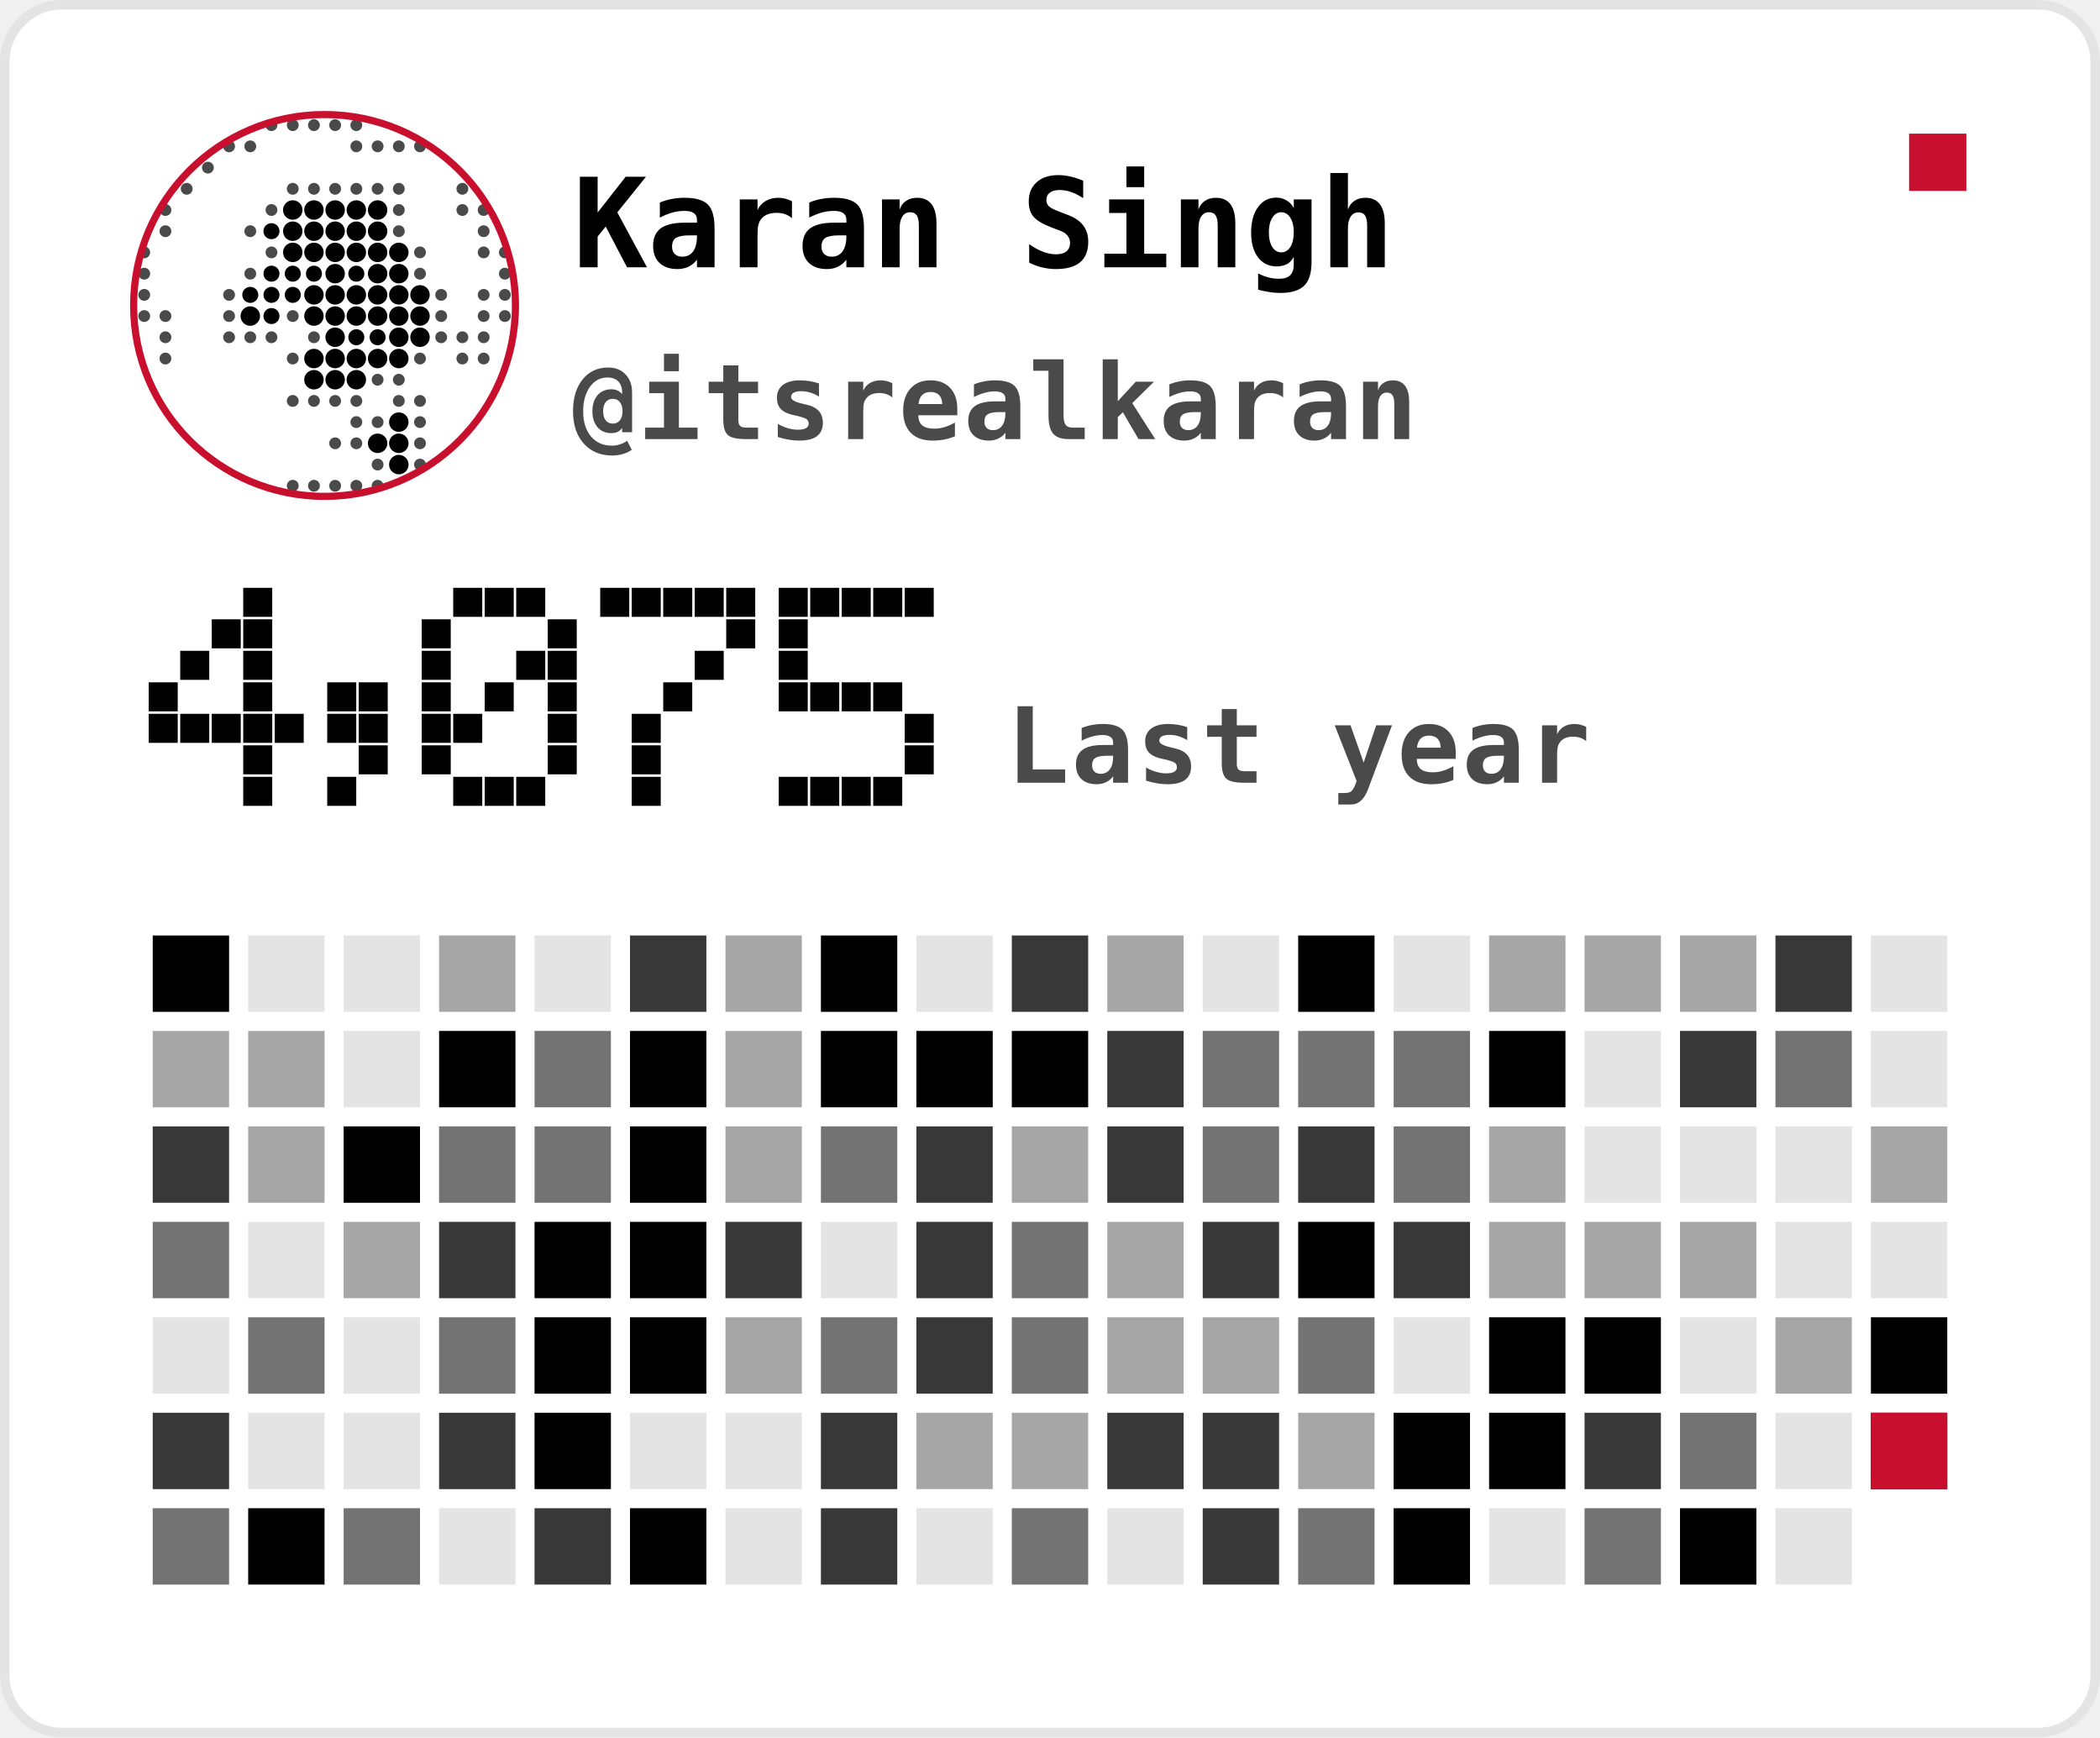
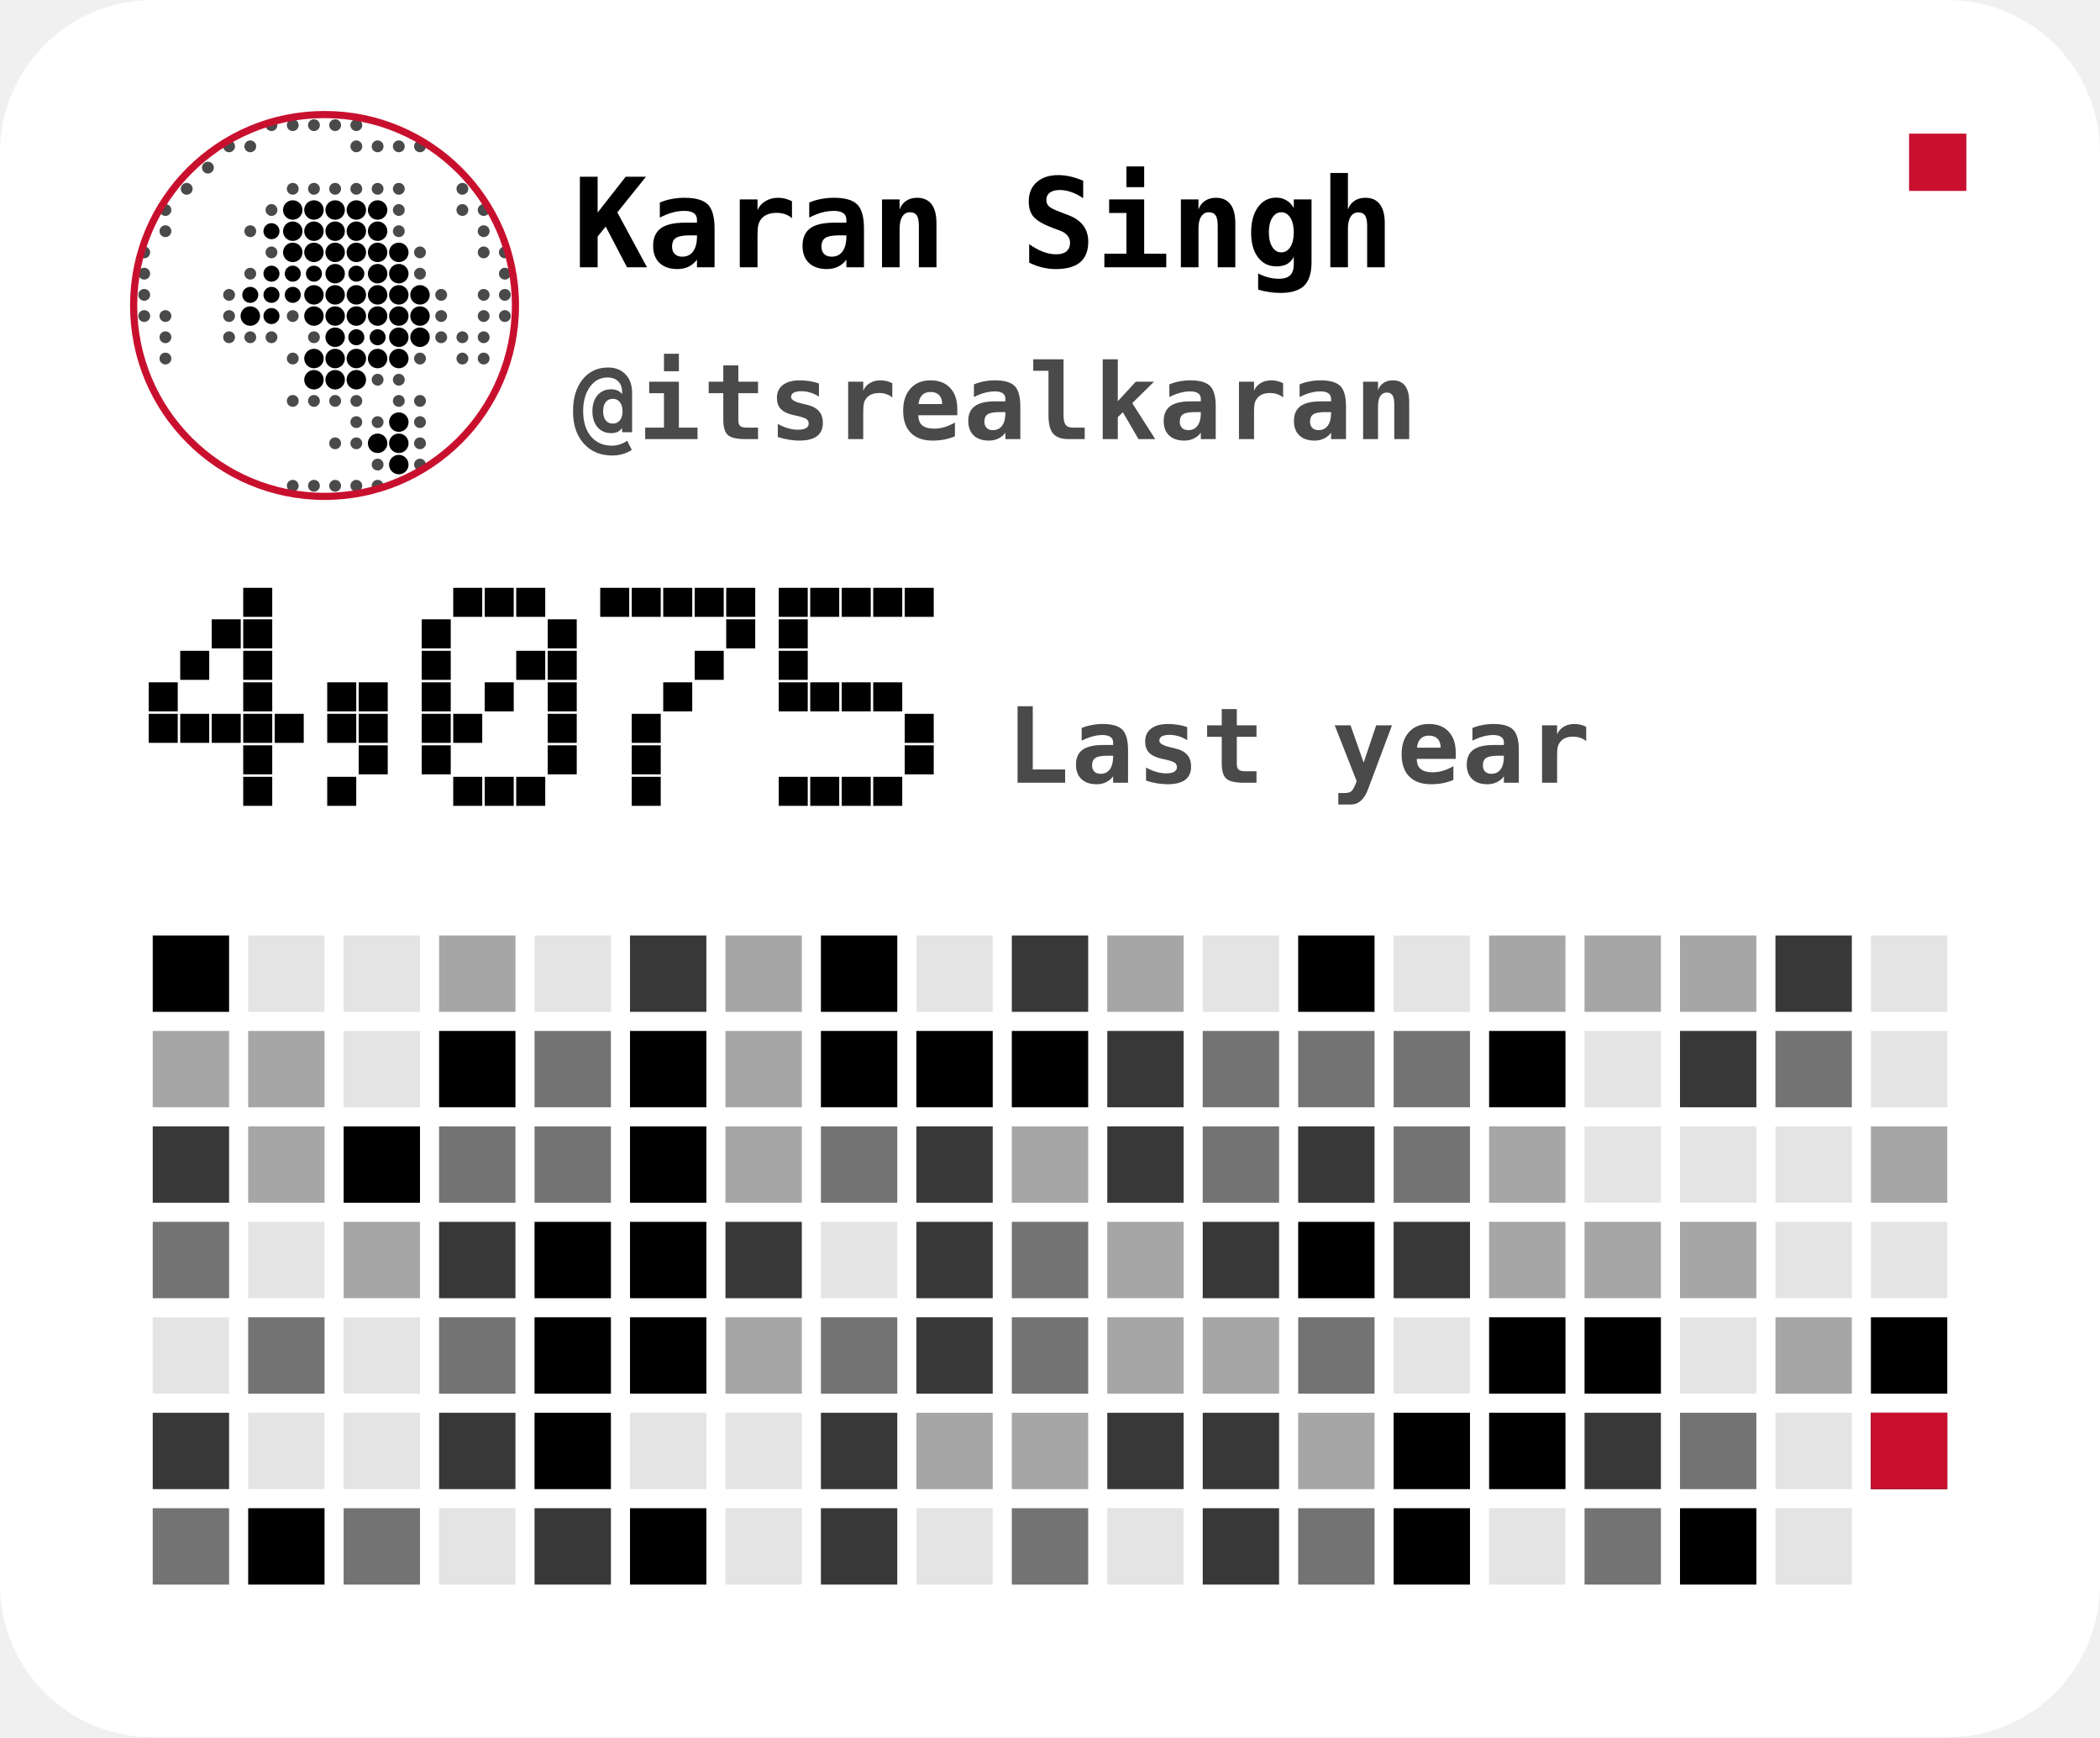
<svg xmlns="http://www.w3.org/2000/svg" width="220" height="182" viewBox="0 0 220 182" role="img">
-   <rect x="0.5" y="0.5" width="219" height="181" rx="6" fill="#FFFFFF" stroke="#E4E4E4" stroke-width="1" />
+   <rect width="220" height="182" rx="16" fill="#FFFFFF" />
  <rect x="14" y="14" width="0" height="0" fill="#C8102E" />
  <clipPath id="pfp">
    <circle cx="34.00" cy="32.00" r="20.00" />
  </clipPath>
  <g clip-path="url(#pfp)">
    <circle cx="21.78" cy="13.11" r="0.62" fill="#4A4A4A" />
    <circle cx="26.22" cy="13.11" r="0.62" fill="#4A4A4A" />
    <circle cx="28.44" cy="13.11" r="0.62" fill="#4A4A4A" />
    <circle cx="30.67" cy="13.11" r="0.62" fill="#4A4A4A" />
    <circle cx="32.89" cy="13.11" r="0.62" fill="#4A4A4A" />
    <circle cx="35.11" cy="13.11" r="0.62" fill="#4A4A4A" />
    <circle cx="37.33" cy="13.11" r="0.62" fill="#4A4A4A" />
    <circle cx="19.56" cy="15.33" r="0.62" fill="#4A4A4A" />
    <circle cx="21.78" cy="15.33" r="0.84" fill="#000000" />
    <circle cx="24.00" cy="15.33" r="0.62" fill="#4A4A4A" />
    <circle cx="26.22" cy="15.33" r="0.62" fill="#4A4A4A" />
    <circle cx="37.33" cy="15.33" r="0.62" fill="#4A4A4A" />
    <circle cx="39.56" cy="15.33" r="0.62" fill="#4A4A4A" />
    <circle cx="41.78" cy="15.33" r="0.62" fill="#4A4A4A" />
    <circle cx="44.00" cy="15.33" r="0.62" fill="#4A4A4A" />
    <circle cx="19.56" cy="17.56" r="0.62" fill="#4A4A4A" />
    <circle cx="21.78" cy="17.56" r="0.62" fill="#4A4A4A" />
    <circle cx="17.33" cy="19.78" r="0.62" fill="#4A4A4A" />
    <circle cx="19.56" cy="19.78" r="0.62" fill="#4A4A4A" />
    <circle cx="30.67" cy="19.78" r="0.62" fill="#4A4A4A" />
    <circle cx="32.89" cy="19.78" r="0.62" fill="#4A4A4A" />
    <circle cx="35.11" cy="19.78" r="0.62" fill="#4A4A4A" />
    <circle cx="37.33" cy="19.78" r="0.62" fill="#4A4A4A" />
    <circle cx="39.56" cy="19.78" r="0.62" fill="#4A4A4A" />
    <circle cx="41.78" cy="19.78" r="0.62" fill="#4A4A4A" />
    <circle cx="48.44" cy="19.78" r="0.62" fill="#4A4A4A" />
    <circle cx="17.33" cy="22.00" r="0.62" fill="#4A4A4A" />
    <circle cx="28.44" cy="22.00" r="0.62" fill="#4A4A4A" />
    <circle cx="30.67" cy="22.00" r="1.02" fill="#000000" />
    <circle cx="32.89" cy="22.00" r="1.02" fill="#000000" />
    <circle cx="35.11" cy="22.00" r="1.02" fill="#000000" />
    <circle cx="37.33" cy="22.00" r="1.02" fill="#000000" />
    <circle cx="39.56" cy="22.00" r="1.02" fill="#000000" />
    <circle cx="41.78" cy="22.00" r="0.62" fill="#4A4A4A" />
    <circle cx="48.44" cy="22.00" r="0.62" fill="#4A4A4A" />
    <circle cx="50.67" cy="22.00" r="0.62" fill="#4A4A4A" />
    <circle cx="15.11" cy="24.22" r="0.62" fill="#4A4A4A" />
    <circle cx="17.33" cy="24.22" r="0.62" fill="#4A4A4A" />
    <circle cx="26.22" cy="24.22" r="0.62" fill="#4A4A4A" />
    <circle cx="28.44" cy="24.22" r="0.84" fill="#000000" />
    <circle cx="30.67" cy="24.22" r="1.02" fill="#000000" />
    <circle cx="32.89" cy="24.22" r="1.02" fill="#000000" />
    <circle cx="35.11" cy="24.22" r="1.02" fill="#000000" />
    <circle cx="37.33" cy="24.22" r="1.02" fill="#000000" />
    <circle cx="39.56" cy="24.22" r="1.02" fill="#000000" />
    <circle cx="41.78" cy="24.22" r="0.62" fill="#4A4A4A" />
    <circle cx="50.67" cy="24.22" r="0.62" fill="#4A4A4A" />
    <circle cx="15.11" cy="26.44" r="0.62" fill="#4A4A4A" />
    <circle cx="28.44" cy="26.44" r="0.62" fill="#4A4A4A" />
    <circle cx="30.67" cy="26.44" r="1.02" fill="#000000" />
    <circle cx="32.89" cy="26.44" r="1.02" fill="#000000" />
    <circle cx="35.11" cy="26.44" r="1.02" fill="#000000" />
    <circle cx="37.33" cy="26.44" r="1.02" fill="#000000" />
    <circle cx="39.56" cy="26.44" r="1.02" fill="#000000" />
    <circle cx="41.78" cy="26.44" r="1.02" fill="#000000" />
    <circle cx="44.00" cy="26.44" r="0.62" fill="#4A4A4A" />
    <circle cx="50.67" cy="26.44" r="0.62" fill="#4A4A4A" />
    <circle cx="52.89" cy="26.44" r="0.62" fill="#4A4A4A" />
    <circle cx="15.11" cy="28.67" r="0.62" fill="#4A4A4A" />
    <circle cx="26.22" cy="28.67" r="0.62" fill="#4A4A4A" />
    <circle cx="28.44" cy="28.67" r="0.84" fill="#000000" />
    <circle cx="30.67" cy="28.67" r="0.84" fill="#000000" />
    <circle cx="32.89" cy="28.67" r="0.84" fill="#000000" />
    <circle cx="35.11" cy="28.67" r="1.02" fill="#000000" />
    <circle cx="37.33" cy="28.67" r="0.84" fill="#000000" />
    <circle cx="39.56" cy="28.67" r="1.02" fill="#000000" />
    <circle cx="41.78" cy="28.67" r="1.02" fill="#000000" />
    <circle cx="44.00" cy="28.67" r="0.62" fill="#4A4A4A" />
    <circle cx="52.89" cy="28.67" r="0.62" fill="#4A4A4A" />
    <circle cx="15.11" cy="30.89" r="0.62" fill="#4A4A4A" />
    <circle cx="24.00" cy="30.89" r="0.62" fill="#4A4A4A" />
    <circle cx="26.22" cy="30.89" r="0.84" fill="#000000" />
    <circle cx="28.44" cy="30.89" r="0.84" fill="#000000" />
    <circle cx="30.67" cy="30.89" r="0.84" fill="#000000" />
    <circle cx="32.89" cy="30.89" r="1.02" fill="#000000" />
    <circle cx="35.11" cy="30.89" r="1.02" fill="#000000" />
    <circle cx="37.33" cy="30.89" r="1.02" fill="#000000" />
    <circle cx="39.56" cy="30.89" r="1.02" fill="#000000" />
    <circle cx="41.78" cy="30.89" r="1.02" fill="#000000" />
    <circle cx="44.00" cy="30.89" r="1.02" fill="#000000" />
    <circle cx="46.22" cy="30.89" r="0.62" fill="#4A4A4A" />
    <circle cx="50.67" cy="30.89" r="0.62" fill="#4A4A4A" />
    <circle cx="52.89" cy="30.89" r="0.62" fill="#4A4A4A" />
    <circle cx="15.11" cy="33.11" r="0.62" fill="#4A4A4A" />
    <circle cx="17.33" cy="33.11" r="0.62" fill="#4A4A4A" />
    <circle cx="24.00" cy="33.11" r="0.62" fill="#4A4A4A" />
    <circle cx="26.22" cy="33.11" r="1.02" fill="#000000" />
    <circle cx="28.44" cy="33.11" r="0.84" fill="#000000" />
    <circle cx="30.67" cy="33.11" r="0.62" fill="#4A4A4A" />
    <circle cx="32.89" cy="33.11" r="1.02" fill="#000000" />
    <circle cx="35.11" cy="33.11" r="1.02" fill="#000000" />
    <circle cx="37.33" cy="33.11" r="1.02" fill="#000000" />
    <circle cx="39.56" cy="33.11" r="1.02" fill="#000000" />
    <circle cx="41.78" cy="33.11" r="1.02" fill="#000000" />
    <circle cx="44.00" cy="33.11" r="1.02" fill="#000000" />
    <circle cx="46.22" cy="33.11" r="0.62" fill="#4A4A4A" />
    <circle cx="50.67" cy="33.11" r="0.62" fill="#4A4A4A" />
    <circle cx="52.89" cy="33.11" r="0.62" fill="#4A4A4A" />
    <circle cx="17.33" cy="35.33" r="0.62" fill="#4A4A4A" />
    <circle cx="24.00" cy="35.33" r="0.62" fill="#4A4A4A" />
    <circle cx="26.22" cy="35.33" r="0.62" fill="#4A4A4A" />
    <circle cx="28.44" cy="35.33" r="0.62" fill="#4A4A4A" />
    <circle cx="32.89" cy="35.33" r="0.62" fill="#4A4A4A" />
    <circle cx="35.11" cy="35.33" r="1.02" fill="#000000" />
    <circle cx="37.33" cy="35.33" r="0.84" fill="#000000" />
    <circle cx="39.56" cy="35.33" r="0.84" fill="#000000" />
    <circle cx="41.78" cy="35.33" r="1.02" fill="#000000" />
    <circle cx="44.00" cy="35.33" r="1.02" fill="#000000" />
    <circle cx="46.22" cy="35.33" r="0.62" fill="#4A4A4A" />
    <circle cx="48.44" cy="35.33" r="0.62" fill="#4A4A4A" />
    <circle cx="50.67" cy="35.33" r="0.62" fill="#4A4A4A" />
    <circle cx="17.33" cy="37.56" r="0.62" fill="#4A4A4A" />
    <circle cx="30.67" cy="37.56" r="0.62" fill="#4A4A4A" />
    <circle cx="32.89" cy="37.56" r="1.02" fill="#000000" />
    <circle cx="35.11" cy="37.56" r="1.02" fill="#000000" />
    <circle cx="37.33" cy="37.56" r="1.02" fill="#000000" />
    <circle cx="39.56" cy="37.56" r="1.02" fill="#000000" />
    <circle cx="41.78" cy="37.56" r="1.02" fill="#000000" />
    <circle cx="44.00" cy="37.56" r="0.62" fill="#4A4A4A" />
    <circle cx="48.44" cy="37.56" r="0.62" fill="#4A4A4A" />
    <circle cx="50.67" cy="37.56" r="0.62" fill="#4A4A4A" />
    <circle cx="32.89" cy="39.78" r="1.02" fill="#000000" />
    <circle cx="35.11" cy="39.78" r="1.02" fill="#000000" />
    <circle cx="37.33" cy="39.78" r="1.02" fill="#000000" />
    <circle cx="39.56" cy="39.78" r="0.62" fill="#4A4A4A" />
    <circle cx="41.78" cy="39.78" r="0.62" fill="#4A4A4A" />
    <circle cx="30.67" cy="42.00" r="0.62" fill="#4A4A4A" />
    <circle cx="32.89" cy="42.00" r="0.62" fill="#4A4A4A" />
    <circle cx="35.11" cy="42.00" r="0.62" fill="#4A4A4A" />
    <circle cx="37.33" cy="42.00" r="0.62" fill="#4A4A4A" />
    <circle cx="41.78" cy="42.00" r="0.62" fill="#4A4A4A" />
    <circle cx="44.00" cy="42.00" r="0.62" fill="#4A4A4A" />
    <circle cx="37.33" cy="44.22" r="0.62" fill="#4A4A4A" />
    <circle cx="39.56" cy="44.22" r="0.62" fill="#4A4A4A" />
    <circle cx="41.78" cy="44.22" r="1.02" fill="#000000" />
    <circle cx="44.00" cy="44.22" r="0.62" fill="#4A4A4A" />
    <circle cx="35.11" cy="46.44" r="0.62" fill="#4A4A4A" />
    <circle cx="37.33" cy="46.44" r="0.62" fill="#4A4A4A" />
    <circle cx="39.56" cy="46.44" r="1.02" fill="#000000" />
    <circle cx="41.78" cy="46.44" r="1.02" fill="#000000" />
    <circle cx="44.00" cy="46.44" r="0.62" fill="#4A4A4A" />
    <circle cx="39.56" cy="48.67" r="0.62" fill="#4A4A4A" />
    <circle cx="41.78" cy="48.67" r="1.02" fill="#000000" />
    <circle cx="44.00" cy="48.67" r="0.62" fill="#4A4A4A" />
    <circle cx="30.67" cy="50.89" r="0.62" fill="#4A4A4A" />
    <circle cx="32.89" cy="50.89" r="0.62" fill="#4A4A4A" />
    <circle cx="35.11" cy="50.89" r="0.62" fill="#4A4A4A" />
    <circle cx="37.33" cy="50.89" r="0.62" fill="#4A4A4A" />
    <circle cx="39.56" cy="50.89" r="0.62" fill="#4A4A4A" />
    <circle cx="41.78" cy="50.89" r="0.62" fill="#4A4A4A" />
  </g>
  <circle cx="34.00" cy="32.00" r="20.00" fill="none" stroke="#C8102E" stroke-width="0.75" />
  <text x="60" y="28" fill="#000000" text-anchor="start" font-family="ui-monospace, Geist Mono, monospace" font-weight="700" font-size="13" letter-spacing="0" dominant-baseline="auto">Karan Singh</text>
  <text x="60" y="46" fill="#4A4A4A" text-anchor="start" font-family="ui-monospace, Geist Mono, monospace" font-weight="700" font-size="11" letter-spacing="0.2" dominant-baseline="auto">@itsrealkaran</text>
  <rect x="25.48" y="61.58" width="3.04" height="3.04" fill="#000000" />
  <rect x="22.18" y="64.88" width="3.04" height="3.04" fill="#000000" />
  <rect x="25.48" y="64.88" width="3.04" height="3.04" fill="#000000" />
  <rect x="18.88" y="68.18" width="3.04" height="3.04" fill="#000000" />
  <rect x="25.48" y="68.18" width="3.04" height="3.04" fill="#000000" />
  <rect x="15.58" y="71.48" width="3.04" height="3.04" fill="#000000" />
  <rect x="25.48" y="71.48" width="3.04" height="3.04" fill="#000000" />
  <rect x="15.58" y="74.78" width="3.04" height="3.04" fill="#000000" />
  <rect x="18.88" y="74.78" width="3.04" height="3.04" fill="#000000" />
  <rect x="22.18" y="74.78" width="3.04" height="3.04" fill="#000000" />
  <rect x="25.48" y="74.78" width="3.04" height="3.04" fill="#000000" />
  <rect x="28.78" y="74.78" width="3.04" height="3.04" fill="#000000" />
  <rect x="25.48" y="78.08" width="3.04" height="3.04" fill="#000000" />
  <rect x="25.48" y="81.38" width="3.04" height="3.04" fill="#000000" />
  <rect x="34.28" y="71.48" width="3.04" height="3.04" fill="#000000" />
  <rect x="37.58" y="71.48" width="3.04" height="3.04" fill="#000000" />
  <rect x="34.28" y="74.78" width="3.04" height="3.04" fill="#000000" />
  <rect x="37.58" y="74.78" width="3.04" height="3.04" fill="#000000" />
  <rect x="37.58" y="78.08" width="3.04" height="3.04" fill="#000000" />
  <rect x="34.28" y="81.38" width="3.04" height="3.04" fill="#000000" />
  <rect x="47.48" y="61.58" width="3.04" height="3.04" fill="#000000" />
  <rect x="50.78" y="61.58" width="3.04" height="3.04" fill="#000000" />
  <rect x="54.08" y="61.58" width="3.04" height="3.04" fill="#000000" />
  <rect x="44.18" y="64.88" width="3.04" height="3.04" fill="#000000" />
  <rect x="57.38" y="64.88" width="3.04" height="3.04" fill="#000000" />
  <rect x="44.18" y="68.18" width="3.04" height="3.04" fill="#000000" />
  <rect x="54.08" y="68.18" width="3.04" height="3.04" fill="#000000" />
  <rect x="57.38" y="68.18" width="3.04" height="3.04" fill="#000000" />
  <rect x="44.18" y="71.48" width="3.04" height="3.04" fill="#000000" />
  <rect x="50.78" y="71.48" width="3.04" height="3.04" fill="#000000" />
  <rect x="57.38" y="71.48" width="3.04" height="3.04" fill="#000000" />
  <rect x="44.18" y="74.78" width="3.04" height="3.04" fill="#000000" />
  <rect x="47.48" y="74.78" width="3.04" height="3.04" fill="#000000" />
  <rect x="57.38" y="74.78" width="3.04" height="3.04" fill="#000000" />
  <rect x="44.18" y="78.08" width="3.04" height="3.04" fill="#000000" />
  <rect x="57.38" y="78.08" width="3.04" height="3.04" fill="#000000" />
  <rect x="47.48" y="81.38" width="3.04" height="3.04" fill="#000000" />
  <rect x="50.78" y="81.38" width="3.04" height="3.04" fill="#000000" />
  <rect x="54.08" y="81.38" width="3.04" height="3.04" fill="#000000" />
  <rect x="62.88" y="61.58" width="3.04" height="3.04" fill="#000000" />
  <rect x="66.18" y="61.58" width="3.04" height="3.04" fill="#000000" />
  <rect x="69.48" y="61.58" width="3.04" height="3.04" fill="#000000" />
  <rect x="72.78" y="61.58" width="3.04" height="3.04" fill="#000000" />
  <rect x="76.08" y="61.58" width="3.04" height="3.04" fill="#000000" />
  <rect x="76.08" y="64.88" width="3.04" height="3.04" fill="#000000" />
  <rect x="72.78" y="68.18" width="3.04" height="3.04" fill="#000000" />
  <rect x="69.48" y="71.48" width="3.04" height="3.04" fill="#000000" />
  <rect x="66.18" y="74.78" width="3.04" height="3.04" fill="#000000" />
  <rect x="66.18" y="78.08" width="3.04" height="3.04" fill="#000000" />
  <rect x="66.18" y="81.38" width="3.04" height="3.04" fill="#000000" />
  <rect x="81.58" y="61.58" width="3.04" height="3.04" fill="#000000" />
  <rect x="84.88" y="61.58" width="3.04" height="3.04" fill="#000000" />
  <rect x="88.18" y="61.58" width="3.04" height="3.04" fill="#000000" />
  <rect x="91.48" y="61.58" width="3.04" height="3.04" fill="#000000" />
  <rect x="94.78" y="61.58" width="3.04" height="3.04" fill="#000000" />
  <rect x="81.58" y="64.88" width="3.04" height="3.04" fill="#000000" />
  <rect x="81.58" y="68.18" width="3.04" height="3.04" fill="#000000" />
  <rect x="81.58" y="71.48" width="3.04" height="3.04" fill="#000000" />
  <rect x="84.88" y="71.48" width="3.04" height="3.04" fill="#000000" />
  <rect x="88.18" y="71.48" width="3.04" height="3.04" fill="#000000" />
  <rect x="91.48" y="71.48" width="3.04" height="3.04" fill="#000000" />
  <rect x="94.78" y="74.78" width="3.04" height="3.04" fill="#000000" />
  <rect x="94.78" y="78.08" width="3.04" height="3.04" fill="#000000" />
  <rect x="81.58" y="81.38" width="3.04" height="3.04" fill="#000000" />
  <rect x="84.88" y="81.38" width="3.04" height="3.04" fill="#000000" />
  <rect x="88.18" y="81.38" width="3.04" height="3.04" fill="#000000" />
  <rect x="91.48" y="81.38" width="3.04" height="3.04" fill="#000000" />
  <text x="105.4" y="82.0" fill="#4A4A4A" text-anchor="start" font-family="ui-monospace, Geist Mono, monospace" font-weight="700" font-size="11" letter-spacing="0.2" dominant-baseline="auto">Last year</text>
  <rect x="200" y="14" width="6" height="6" fill="#C8102E" />
  <rect x="16" y="98" width="8" height="8" fill="#000000" />
  <rect x="16" y="108" width="8" height="8" fill="#000000" opacity="0.35" />
  <rect x="16" y="118" width="8" height="8" fill="#000000" opacity="0.78" />
  <rect x="16" y="128" width="8" height="8" fill="#000000" opacity="0.55" />
  <rect x="16" y="138" width="8" height="8" fill="#E4E4E4" />
  <rect x="16" y="148" width="8" height="8" fill="#000000" opacity="0.78" />
  <rect x="16" y="158" width="8" height="8" fill="#000000" opacity="0.55" />
  <rect x="26" y="98" width="8" height="8" fill="#E4E4E4" />
  <rect x="26" y="108" width="8" height="8" fill="#000000" opacity="0.35" />
  <rect x="26" y="118" width="8" height="8" fill="#000000" opacity="0.35" />
  <rect x="26" y="128" width="8" height="8" fill="#E4E4E4" />
  <rect x="26" y="138" width="8" height="8" fill="#000000" opacity="0.55" />
  <rect x="26" y="148" width="8" height="8" fill="#E4E4E4" />
  <rect x="26" y="158" width="8" height="8" fill="#000000" />
  <rect x="36" y="98" width="8" height="8" fill="#E4E4E4" />
  <rect x="36" y="108" width="8" height="8" fill="#E4E4E4" />
  <rect x="36" y="118" width="8" height="8" fill="#000000" />
  <rect x="36" y="128" width="8" height="8" fill="#000000" opacity="0.35" />
  <rect x="36" y="138" width="8" height="8" fill="#E4E4E4" />
  <rect x="36" y="148" width="8" height="8" fill="#E4E4E4" />
  <rect x="36" y="158" width="8" height="8" fill="#000000" opacity="0.55" />
  <rect x="46" y="98" width="8" height="8" fill="#000000" opacity="0.35" />
  <rect x="46" y="108" width="8" height="8" fill="#000000" />
  <rect x="46" y="118" width="8" height="8" fill="#000000" opacity="0.55" />
  <rect x="46" y="128" width="8" height="8" fill="#000000" opacity="0.78" />
  <rect x="46" y="138" width="8" height="8" fill="#000000" opacity="0.55" />
  <rect x="46" y="148" width="8" height="8" fill="#000000" opacity="0.78" />
  <rect x="46" y="158" width="8" height="8" fill="#E4E4E4" />
  <rect x="56" y="98" width="8" height="8" fill="#E4E4E4" />
  <rect x="56" y="108" width="8" height="8" fill="#000000" opacity="0.55" />
  <rect x="56" y="118" width="8" height="8" fill="#000000" opacity="0.55" />
  <rect x="56" y="128" width="8" height="8" fill="#000000" />
  <rect x="56" y="138" width="8" height="8" fill="#000000" />
  <rect x="56" y="148" width="8" height="8" fill="#000000" />
  <rect x="56" y="158" width="8" height="8" fill="#000000" opacity="0.78" />
  <rect x="66" y="98" width="8" height="8" fill="#000000" opacity="0.78" />
  <rect x="66" y="108" width="8" height="8" fill="#000000" />
  <rect x="66" y="118" width="8" height="8" fill="#000000" />
  <rect x="66" y="128" width="8" height="8" fill="#000000" />
  <rect x="66" y="138" width="8" height="8" fill="#000000" />
  <rect x="66" y="148" width="8" height="8" fill="#E4E4E4" />
  <rect x="66" y="158" width="8" height="8" fill="#000000" />
  <rect x="76" y="98" width="8" height="8" fill="#000000" opacity="0.35" />
  <rect x="76" y="108" width="8" height="8" fill="#000000" opacity="0.35" />
  <rect x="76" y="118" width="8" height="8" fill="#000000" opacity="0.35" />
  <rect x="76" y="128" width="8" height="8" fill="#000000" opacity="0.78" />
  <rect x="76" y="138" width="8" height="8" fill="#000000" opacity="0.35" />
  <rect x="76" y="148" width="8" height="8" fill="#E4E4E4" />
  <rect x="76" y="158" width="8" height="8" fill="#E4E4E4" />
  <rect x="86" y="98" width="8" height="8" fill="#000000" />
  <rect x="86" y="108" width="8" height="8" fill="#000000" />
  <rect x="86" y="118" width="8" height="8" fill="#000000" opacity="0.55" />
  <rect x="86" y="128" width="8" height="8" fill="#E4E4E4" />
  <rect x="86" y="138" width="8" height="8" fill="#000000" opacity="0.55" />
  <rect x="86" y="148" width="8" height="8" fill="#000000" opacity="0.78" />
  <rect x="86" y="158" width="8" height="8" fill="#000000" opacity="0.78" />
  <rect x="96" y="98" width="8" height="8" fill="#E4E4E4" />
  <rect x="96" y="108" width="8" height="8" fill="#000000" />
  <rect x="96" y="118" width="8" height="8" fill="#000000" opacity="0.78" />
  <rect x="96" y="128" width="8" height="8" fill="#000000" opacity="0.78" />
  <rect x="96" y="138" width="8" height="8" fill="#000000" opacity="0.78" />
  <rect x="96" y="148" width="8" height="8" fill="#000000" opacity="0.35" />
  <rect x="96" y="158" width="8" height="8" fill="#E4E4E4" />
  <rect x="106" y="98" width="8" height="8" fill="#000000" opacity="0.78" />
  <rect x="106" y="108" width="8" height="8" fill="#000000" />
  <rect x="106" y="118" width="8" height="8" fill="#000000" opacity="0.35" />
  <rect x="106" y="128" width="8" height="8" fill="#000000" opacity="0.55" />
  <rect x="106" y="138" width="8" height="8" fill="#000000" opacity="0.55" />
  <rect x="106" y="148" width="8" height="8" fill="#000000" opacity="0.35" />
  <rect x="106" y="158" width="8" height="8" fill="#000000" opacity="0.55" />
  <rect x="116" y="98" width="8" height="8" fill="#000000" opacity="0.35" />
  <rect x="116" y="108" width="8" height="8" fill="#000000" opacity="0.78" />
  <rect x="116" y="118" width="8" height="8" fill="#000000" opacity="0.78" />
  <rect x="116" y="128" width="8" height="8" fill="#000000" opacity="0.35" />
  <rect x="116" y="138" width="8" height="8" fill="#000000" opacity="0.35" />
  <rect x="116" y="148" width="8" height="8" fill="#000000" opacity="0.78" />
  <rect x="116" y="158" width="8" height="8" fill="#E4E4E4" />
  <rect x="126" y="98" width="8" height="8" fill="#E4E4E4" />
  <rect x="126" y="108" width="8" height="8" fill="#000000" opacity="0.55" />
  <rect x="126" y="118" width="8" height="8" fill="#000000" opacity="0.55" />
  <rect x="126" y="128" width="8" height="8" fill="#000000" opacity="0.78" />
  <rect x="126" y="138" width="8" height="8" fill="#000000" opacity="0.35" />
  <rect x="126" y="148" width="8" height="8" fill="#000000" opacity="0.78" />
  <rect x="126" y="158" width="8" height="8" fill="#000000" opacity="0.78" />
  <rect x="136" y="98" width="8" height="8" fill="#000000" />
  <rect x="136" y="108" width="8" height="8" fill="#000000" opacity="0.55" />
  <rect x="136" y="118" width="8" height="8" fill="#000000" opacity="0.78" />
  <rect x="136" y="128" width="8" height="8" fill="#000000" />
  <rect x="136" y="138" width="8" height="8" fill="#000000" opacity="0.55" />
  <rect x="136" y="148" width="8" height="8" fill="#000000" opacity="0.35" />
  <rect x="136" y="158" width="8" height="8" fill="#000000" opacity="0.55" />
  <rect x="146" y="98" width="8" height="8" fill="#E4E4E4" />
  <rect x="146" y="108" width="8" height="8" fill="#000000" opacity="0.55" />
  <rect x="146" y="118" width="8" height="8" fill="#000000" opacity="0.55" />
  <rect x="146" y="128" width="8" height="8" fill="#000000" opacity="0.78" />
  <rect x="146" y="138" width="8" height="8" fill="#E4E4E4" />
  <rect x="146" y="148" width="8" height="8" fill="#000000" />
  <rect x="146" y="158" width="8" height="8" fill="#000000" />
  <rect x="156" y="98" width="8" height="8" fill="#000000" opacity="0.35" />
  <rect x="156" y="108" width="8" height="8" fill="#000000" />
  <rect x="156" y="118" width="8" height="8" fill="#000000" opacity="0.35" />
  <rect x="156" y="128" width="8" height="8" fill="#000000" opacity="0.35" />
  <rect x="156" y="138" width="8" height="8" fill="#000000" />
  <rect x="156" y="148" width="8" height="8" fill="#000000" />
  <rect x="156" y="158" width="8" height="8" fill="#E4E4E4" />
  <rect x="166" y="98" width="8" height="8" fill="#000000" opacity="0.35" />
  <rect x="166" y="108" width="8" height="8" fill="#E4E4E4" />
  <rect x="166" y="118" width="8" height="8" fill="#E4E4E4" />
  <rect x="166" y="128" width="8" height="8" fill="#000000" opacity="0.35" />
  <rect x="166" y="138" width="8" height="8" fill="#000000" />
  <rect x="166" y="148" width="8" height="8" fill="#000000" opacity="0.78" />
  <rect x="166" y="158" width="8" height="8" fill="#000000" opacity="0.55" />
  <rect x="176" y="98" width="8" height="8" fill="#000000" opacity="0.35" />
  <rect x="176" y="108" width="8" height="8" fill="#000000" opacity="0.78" />
  <rect x="176" y="118" width="8" height="8" fill="#E4E4E4" />
  <rect x="176" y="128" width="8" height="8" fill="#000000" opacity="0.35" />
  <rect x="176" y="138" width="8" height="8" fill="#E4E4E4" />
  <rect x="176" y="148" width="8" height="8" fill="#000000" opacity="0.55" />
  <rect x="176" y="158" width="8" height="8" fill="#000000" />
  <rect x="186" y="98" width="8" height="8" fill="#000000" opacity="0.78" />
  <rect x="186" y="108" width="8" height="8" fill="#000000" opacity="0.55" />
  <rect x="186" y="118" width="8" height="8" fill="#E4E4E4" />
  <rect x="186" y="128" width="8" height="8" fill="#E4E4E4" />
  <rect x="186" y="138" width="8" height="8" fill="#000000" opacity="0.35" />
  <rect x="186" y="148" width="8" height="8" fill="#E4E4E4" />
  <rect x="186" y="158" width="8" height="8" fill="#E4E4E4" />
  <rect x="196" y="98" width="8" height="8" fill="#E4E4E4" />
  <rect x="196" y="108" width="8" height="8" fill="#E4E4E4" />
  <rect x="196" y="118" width="8" height="8" fill="#000000" opacity="0.35" />
  <rect x="196" y="128" width="8" height="8" fill="#E4E4E4" />
  <rect x="196" y="138" width="8" height="8" fill="#000000" />
  <rect x="196" y="148" width="8" height="8" fill="#000000" />
  <rect x="196" y="148" width="8" height="8" fill="#C8102E" />
</svg>
